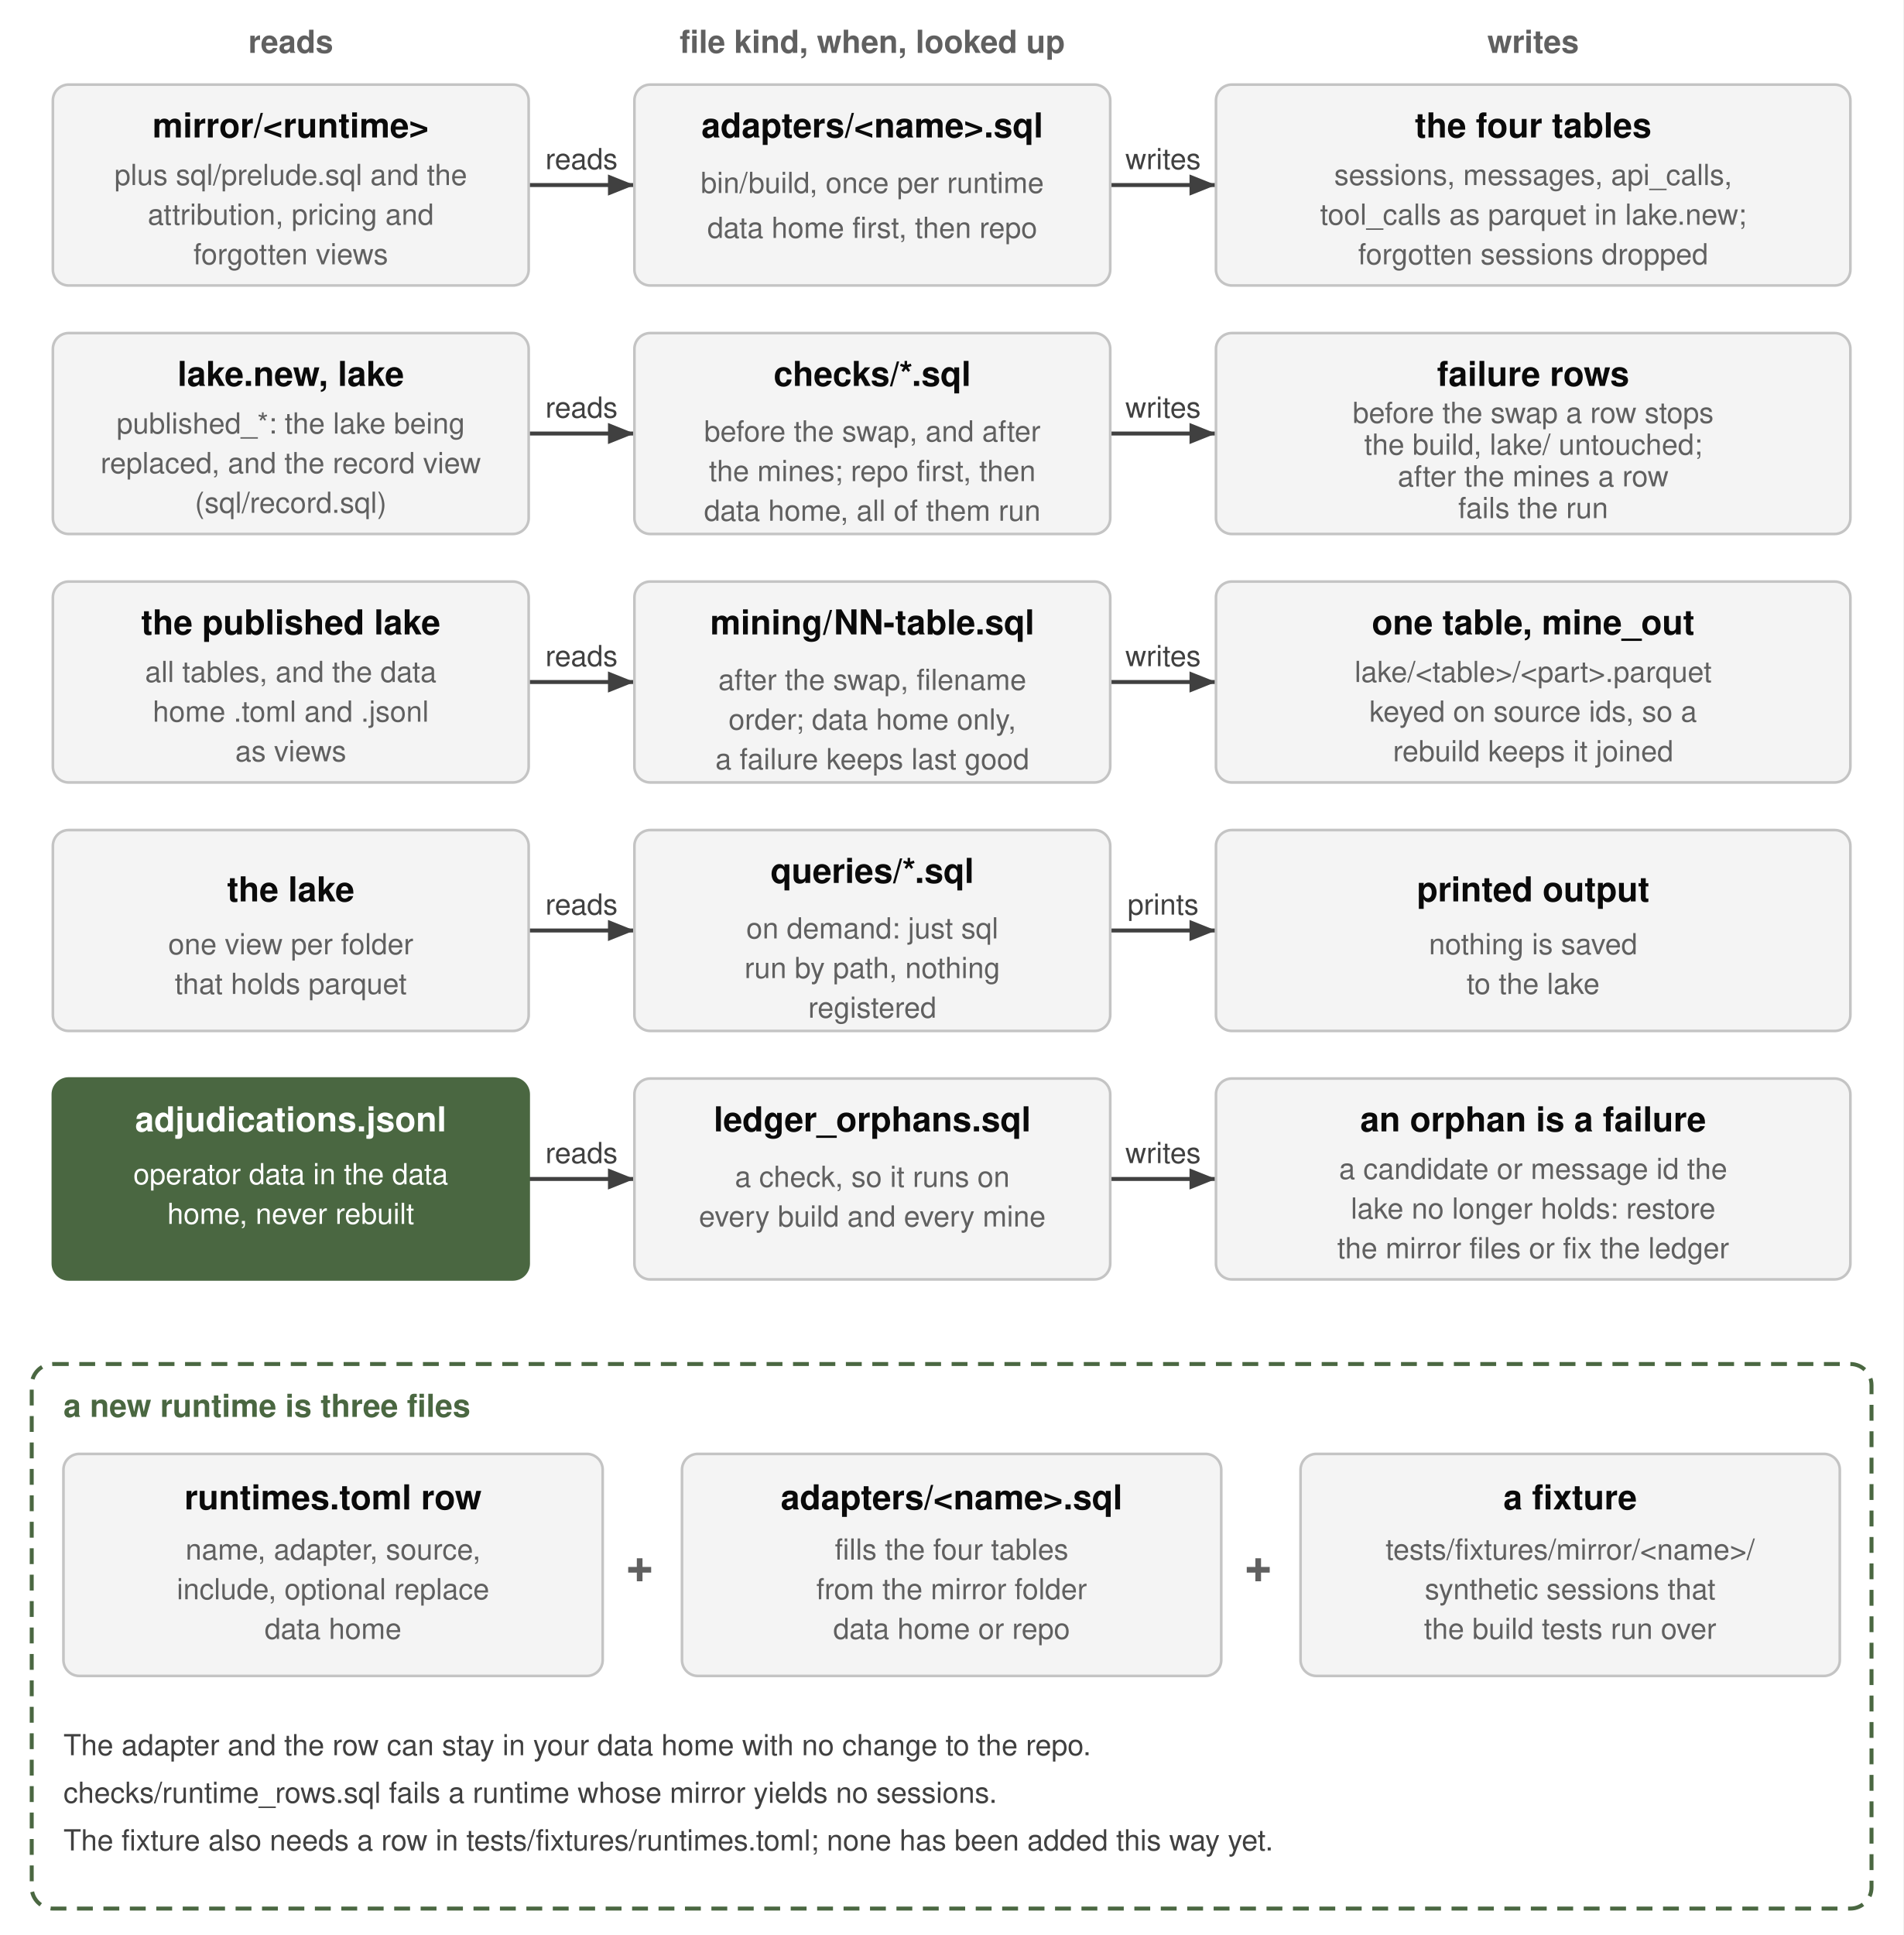
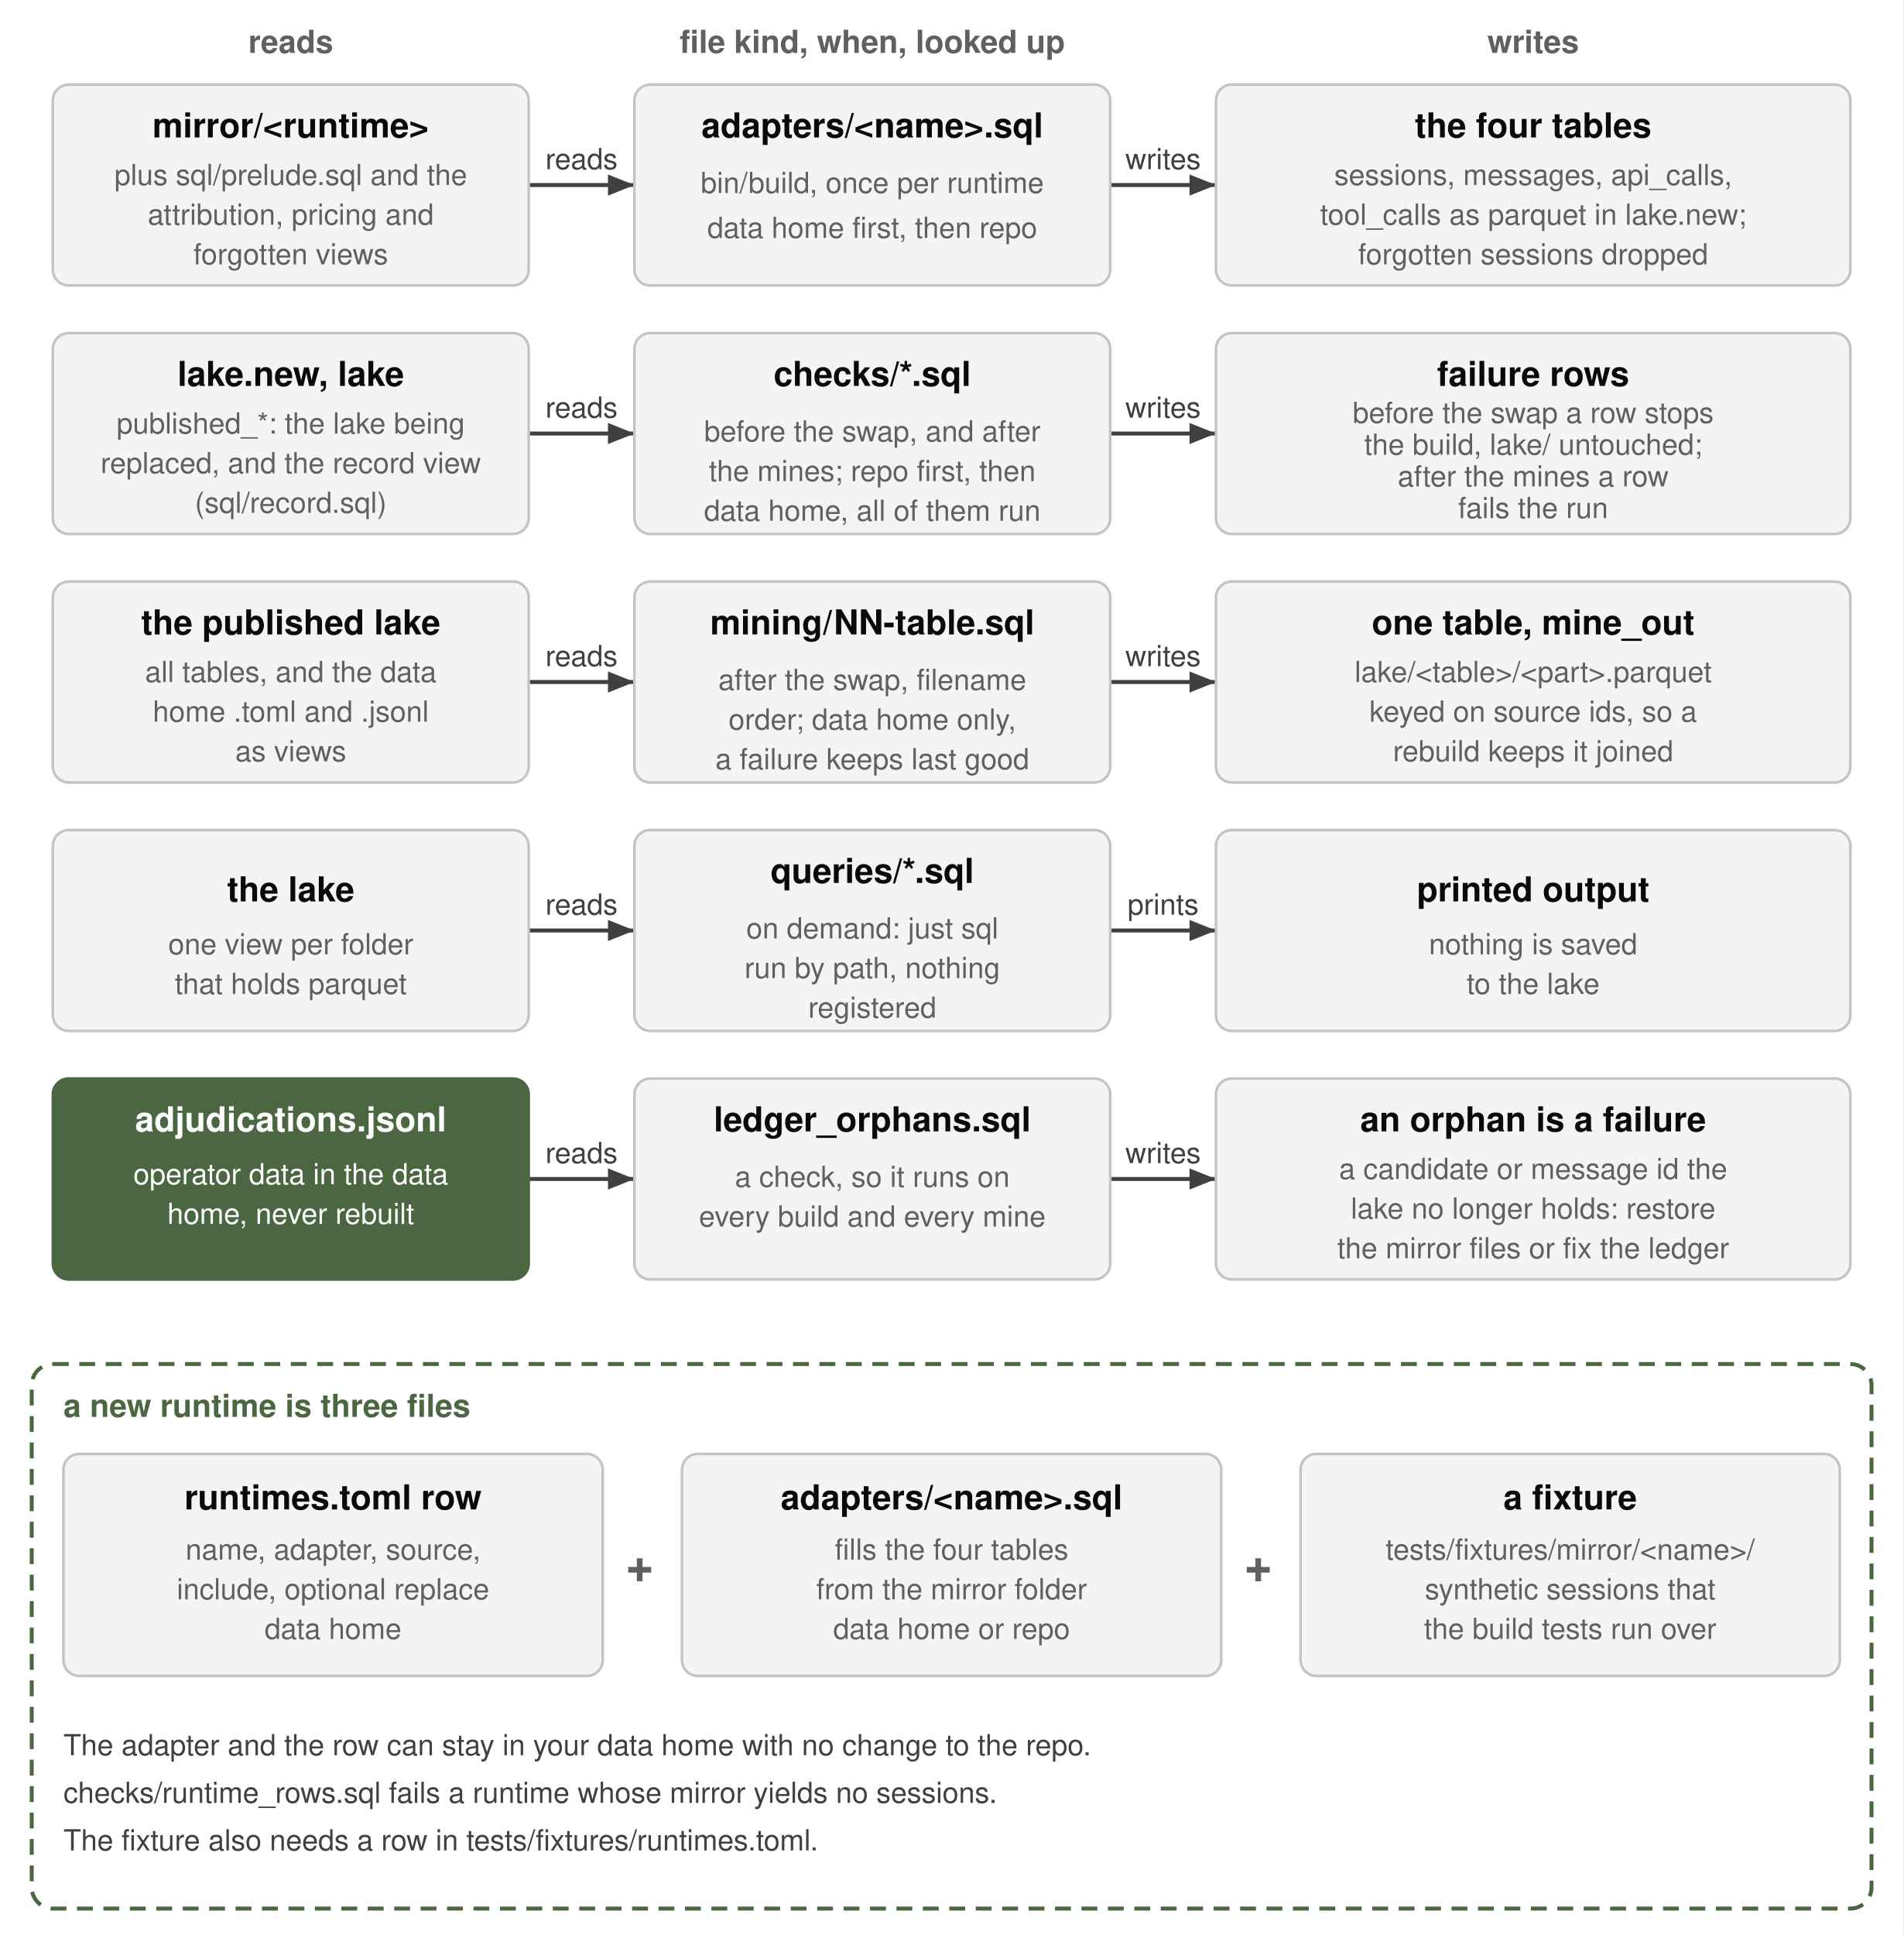
<svg xmlns="http://www.w3.org/2000/svg" viewBox="0 0 720 732" width="720" height="732" role="img" aria-labelledby="fil-t fil-d">
  <style>
    svg { font-family: system-ui, -apple-system, "Segoe UI", Helvetica, Arial, sans-serif; }
    .box { fill: #f4f4f4; stroke: #c4c4c4; stroke-width: 1; }
    .acc { fill: #4a6741; stroke: #4a6741; }
    .zone { fill: none; stroke: #4a6741; stroke-width: 1.5; stroke-dasharray: 6 4; }
    .nm { font-size: 13px; font-weight: 600; fill: #0a0a0a; }
    .sub { font-size: 11px; fill: #606060; }
    .lbl { font-size: 11px; fill: #404040; }
    .hd { font-size: 12px; font-weight: 600; fill: #606060; }
    .anm { font-size: 13px; font-weight: 600; fill: #ffffff; }
    .asub { font-size: 11px; fill: #ffffff; }
    .pl { font-size: 18px; font-weight: 600; fill: #606060; }
    .ln { fill: none; stroke: #404040; stroke-width: 1.5; }
    .ah { fill: #404040; }
    .zl { font-size: 12px; font-weight: 600; fill: #4a6741; }
    .pg { fill: #ffffff; }
    @media (prefers-color-scheme: dark) {
      .pg { fill: #1c1c1e; }
      .box { fill: #242426; stroke: #48484a; }
      .acc { fill: #6aaa58; stroke: #6aaa58; }
      .zone { stroke: #6aaa58; }
      .nm { fill: #f2f2f7; }
      .sub { fill: #a0a0a6; }
      .lbl { fill: #aeaeb2; }
      .hd { fill: #a0a0a6; }
      .anm { fill: #1c1c1e; }
      .asub { fill: #1c1c1e; }
      .pl { fill: #a0a0a6; }
      .ln { stroke: #aeaeb2; }
      .ah { fill: #aeaeb2; }
      .zl { fill: #6aaa58; }
    }
  </style>
  <rect class="pg" width="720" height="732" />
  <defs>
    <marker id="fil-ar" markerUnits="userSpaceOnUse" markerWidth="10" markerHeight="8" refX="10" refY="4" orient="auto">
      <path class="ah" d="M0,0 L10,4 L0,8 Z" />
    </marker>
  </defs>
  <text class="hd" x="110" y="20" text-anchor="middle">reads</text>
  <text class="hd" x="330" y="20" text-anchor="middle">file kind, when, looked up</text>
  <text class="hd" x="580" y="20" text-anchor="middle">writes</text>
  <path class="ln" d="M200,70 H240" marker-end="url(#fil-ar)" />
  <path class="ln" d="M420,70 H460" marker-end="url(#fil-ar)" />
  <path class="ln" d="M200,164 H240" marker-end="url(#fil-ar)" />
  <path class="ln" d="M420,164 H460" marker-end="url(#fil-ar)" />
  <path class="ln" d="M200,258 H240" marker-end="url(#fil-ar)" />
  <path class="ln" d="M420,258 H460" marker-end="url(#fil-ar)" />
  <path class="ln" d="M200,352 H240" marker-end="url(#fil-ar)" />
  <path class="ln" d="M420,352 H460" marker-end="url(#fil-ar)" />
  <path class="ln" d="M200,446 H240" marker-end="url(#fil-ar)" />
  <path class="ln" d="M420,446 H460" marker-end="url(#fil-ar)" />
  <text class="lbl" x="220" y="64" text-anchor="middle">reads</text>
  <text class="lbl" x="440" y="64" text-anchor="middle">writes</text>
  <text class="lbl" x="220" y="158" text-anchor="middle">reads</text>
  <text class="lbl" x="440" y="158" text-anchor="middle">writes</text>
  <text class="lbl" x="220" y="252" text-anchor="middle">reads</text>
  <text class="lbl" x="440" y="252" text-anchor="middle">writes</text>
  <text class="lbl" x="220" y="346" text-anchor="middle">reads</text>
  <text class="lbl" x="440" y="346" text-anchor="middle">prints</text>
  <text class="lbl" x="220" y="440" text-anchor="middle">reads</text>
  <text class="lbl" x="440" y="440" text-anchor="middle">writes</text>
  <rect class="box" x="20" y="32" width="180" height="76" rx="6" />
  <text class="nm" x="110" y="52" text-anchor="middle">mirror/&lt;runtime&gt;</text>
  <text class="sub" x="110" y="70" text-anchor="middle">plus sql/prelude.sql and the</text>
  <text class="sub" x="110" y="85" text-anchor="middle">attribution, pricing and</text>
  <text class="sub" x="110" y="100" text-anchor="middle">forgotten views</text>
  <rect class="box" x="240" y="32" width="180" height="76" rx="6" />
  <text class="nm" x="330" y="52" text-anchor="middle">adapters/&lt;name&gt;.sql</text>
  <text class="sub" x="330" y="73" text-anchor="middle">bin/build, once per runtime</text>
  <text class="sub" x="330" y="90" text-anchor="middle">data home first, then repo</text>
  <rect class="box" x="460" y="32" width="240" height="76" rx="6" />
  <text class="nm" x="580" y="52" text-anchor="middle">the four tables</text>
  <text class="sub" x="580" y="70" text-anchor="middle">sessions, messages, api_calls,</text>
  <text class="sub" x="580" y="85" text-anchor="middle">tool_calls as parquet in lake.new;</text>
  <text class="sub" x="580" y="100" text-anchor="middle">forgotten sessions dropped</text>
  <rect class="box" x="20" y="126" width="180" height="76" rx="6" />
  <text class="nm" x="110" y="146" text-anchor="middle">lake.new, lake</text>
  <text class="sub" x="110" y="164" text-anchor="middle">published_*: the lake being</text>
  <text class="sub" x="110" y="179" text-anchor="middle">replaced, and the record view</text>
  <text class="sub" x="110" y="194" text-anchor="middle">(sql/record.sql)</text>
  <rect class="box" x="240" y="126" width="180" height="76" rx="6" />
  <text class="nm" x="330" y="146" text-anchor="middle">checks/*.sql</text>
  <text class="sub" x="330" y="167" text-anchor="middle">before the swap, and after</text>
  <text class="sub" x="330" y="182" text-anchor="middle">the mines; repo first, then</text>
  <text class="sub" x="330" y="197" text-anchor="middle">data home, all of them run</text>
  <rect class="box" x="460" y="126" width="240" height="76" rx="6" />
  <text class="nm" x="580" y="146" text-anchor="middle">failure rows</text>
  <text class="sub" x="580" y="160" text-anchor="middle">before the swap a row stops</text>
  <text class="sub" x="580" y="172" text-anchor="middle">the build, lake/ untouched;</text>
  <text class="sub" x="580" y="184" text-anchor="middle">after the mines a row</text>
  <text class="sub" x="580" y="196" text-anchor="middle">fails the run</text>
  <rect class="box" x="20" y="220" width="180" height="76" rx="6" />
  <text class="nm" x="110" y="240" text-anchor="middle">the published lake</text>
  <text class="sub" x="110" y="258" text-anchor="middle">all tables, and the data</text>
  <text class="sub" x="110" y="273" text-anchor="middle">home .toml and .jsonl</text>
  <text class="sub" x="110" y="288" text-anchor="middle">as views</text>
  <rect class="box" x="240" y="220" width="180" height="76" rx="6" />
  <text class="nm" x="330" y="240" text-anchor="middle">mining/NN-table.sql</text>
  <text class="sub" x="330" y="261" text-anchor="middle">after the swap, filename</text>
  <text class="sub" x="330" y="276" text-anchor="middle">order; data home only,</text>
  <text class="sub" x="330" y="291" text-anchor="middle">a failure keeps last good</text>
  <rect class="box" x="460" y="220" width="240" height="76" rx="6" />
  <text class="nm" x="580" y="240" text-anchor="middle">one table, mine_out</text>
  <text class="sub" x="580" y="258" text-anchor="middle">lake/&lt;table&gt;/&lt;part&gt;.parquet</text>
  <text class="sub" x="580" y="273" text-anchor="middle">keyed on source ids, so a</text>
  <text class="sub" x="580" y="288" text-anchor="middle">rebuild keeps it joined</text>
  <rect class="box" x="20" y="314" width="180" height="76" rx="6" />
  <text class="nm" x="110" y="341" text-anchor="middle">the lake</text>
  <text class="sub" x="110" y="361" text-anchor="middle">one view per folder</text>
  <text class="sub" x="110" y="376" text-anchor="middle">that holds parquet</text>
  <rect class="box" x="240" y="314" width="180" height="76" rx="6" />
  <text class="nm" x="330" y="334" text-anchor="middle">queries/*.sql</text>
  <text class="sub" x="330" y="355" text-anchor="middle">on demand: just sql</text>
  <text class="sub" x="330" y="370" text-anchor="middle">run by path, nothing</text>
  <text class="sub" x="330" y="385" text-anchor="middle">registered</text>
  <rect class="box" x="460" y="314" width="240" height="76" rx="6" />
  <text class="nm" x="580" y="341" text-anchor="middle">printed output</text>
  <text class="sub" x="580" y="361" text-anchor="middle">nothing is saved</text>
  <text class="sub" x="580" y="376" text-anchor="middle">to the lake</text>
  <rect class="acc" x="20" y="408" width="180" height="76" rx="6" />
  <text class="anm" x="110" y="428" text-anchor="middle">adjudications.jsonl</text>
  <text class="asub" x="110" y="448" text-anchor="middle">operator data in the data</text>
  <text class="asub" x="110" y="463" text-anchor="middle">home, never rebuilt</text>
  <rect class="box" x="240" y="408" width="180" height="76" rx="6" />
  <text class="nm" x="330" y="428" text-anchor="middle">ledger_orphans.sql</text>
  <text class="sub" x="330" y="449" text-anchor="middle">a check, so it runs on</text>
  <text class="sub" x="330" y="464" text-anchor="middle">every build and every mine</text>
  <rect class="box" x="460" y="408" width="240" height="76" rx="6" />
  <text class="nm" x="580" y="428" text-anchor="middle">an orphan is a failure</text>
  <text class="sub" x="580" y="446" text-anchor="middle">a candidate or message id the</text>
  <text class="sub" x="580" y="461" text-anchor="middle">lake no longer holds: restore</text>
  <text class="sub" x="580" y="476" text-anchor="middle">the mirror files or fix the ledger</text>
  <rect class="zone" x="12" y="516" width="696" height="206" rx="8" />
  <text class="zl" x="24" y="536">a new runtime is three files</text>
  <rect class="box" x="24" y="550" width="204" height="84" rx="6" />
  <text class="nm" x="126" y="571" text-anchor="middle">runtimes.toml row</text>
  <text class="sub" x="126" y="590" text-anchor="middle">name, adapter, source,</text>
  <text class="sub" x="126" y="605" text-anchor="middle">include, optional replace</text>
  <text class="sub" x="126" y="620" text-anchor="middle">data home</text>
  <text class="pl" x="242" y="598" text-anchor="middle">+</text>
  <rect class="box" x="258" y="550" width="204" height="84" rx="6" />
  <text class="nm" x="360" y="571" text-anchor="middle">adapters/&lt;name&gt;.sql</text>
  <text class="sub" x="360" y="590" text-anchor="middle">fills the four tables</text>
  <text class="sub" x="360" y="605" text-anchor="middle">from the mirror folder</text>
  <text class="sub" x="360" y="620" text-anchor="middle">data home or repo</text>
  <text class="pl" x="476" y="598" text-anchor="middle">+</text>
  <rect class="box" x="492" y="550" width="204" height="84" rx="6" />
  <text class="nm" x="594" y="571" text-anchor="middle">a fixture</text>
  <text class="sub" x="594" y="590" text-anchor="middle">tests/fixtures/mirror/&lt;name&gt;/</text>
  <text class="sub" x="594" y="605" text-anchor="middle">synthetic sessions that</text>
  <text class="sub" x="594" y="620" text-anchor="middle">the build tests run over</text>
  <text class="lbl" x="24" y="664">The adapter and the row can stay in your data home with no change to the repo.</text>
  <text class="lbl" x="24" y="682">checks/runtime_rows.sql fails a runtime whose mirror yields no sessions.</text>
-   <text class="lbl" x="24" y="700">The fixture also needs a row in tests/fixtures/runtimes.toml; none has been added this way yet.</text>
+   <text class="lbl" x="24" y="700">The fixture also needs a row in tests/fixtures/runtimes.toml.</text>
</svg>
